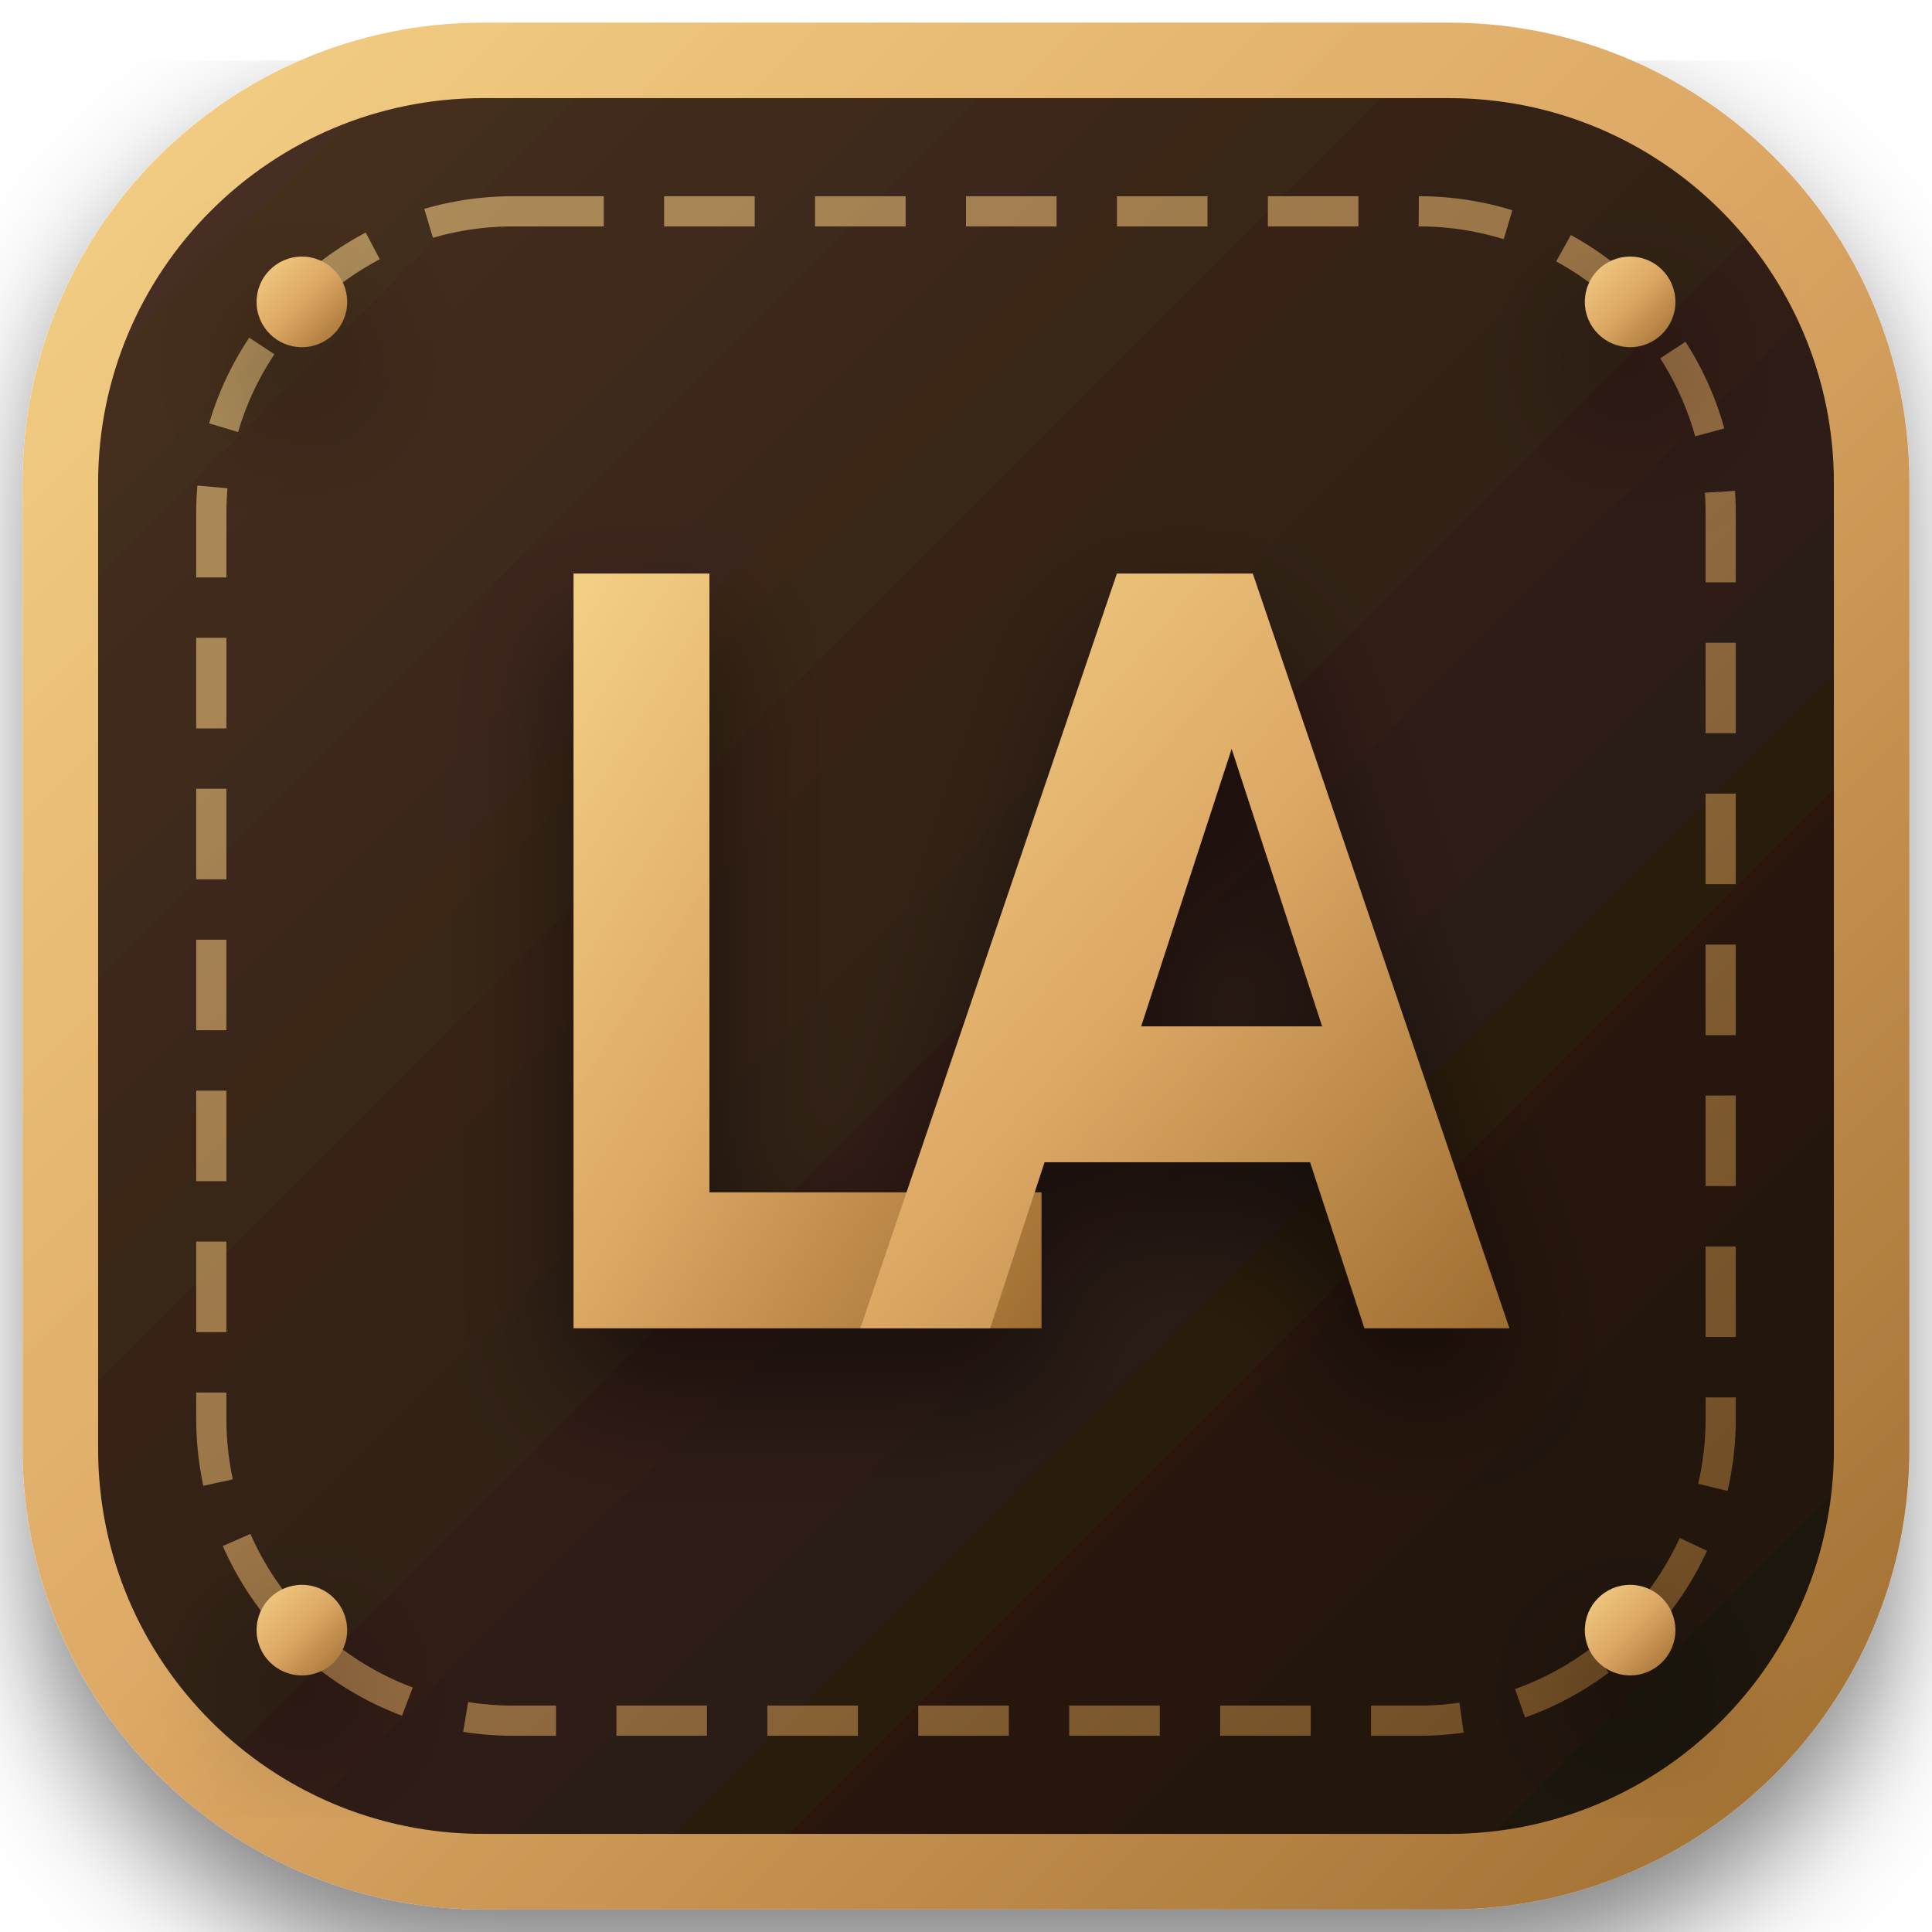
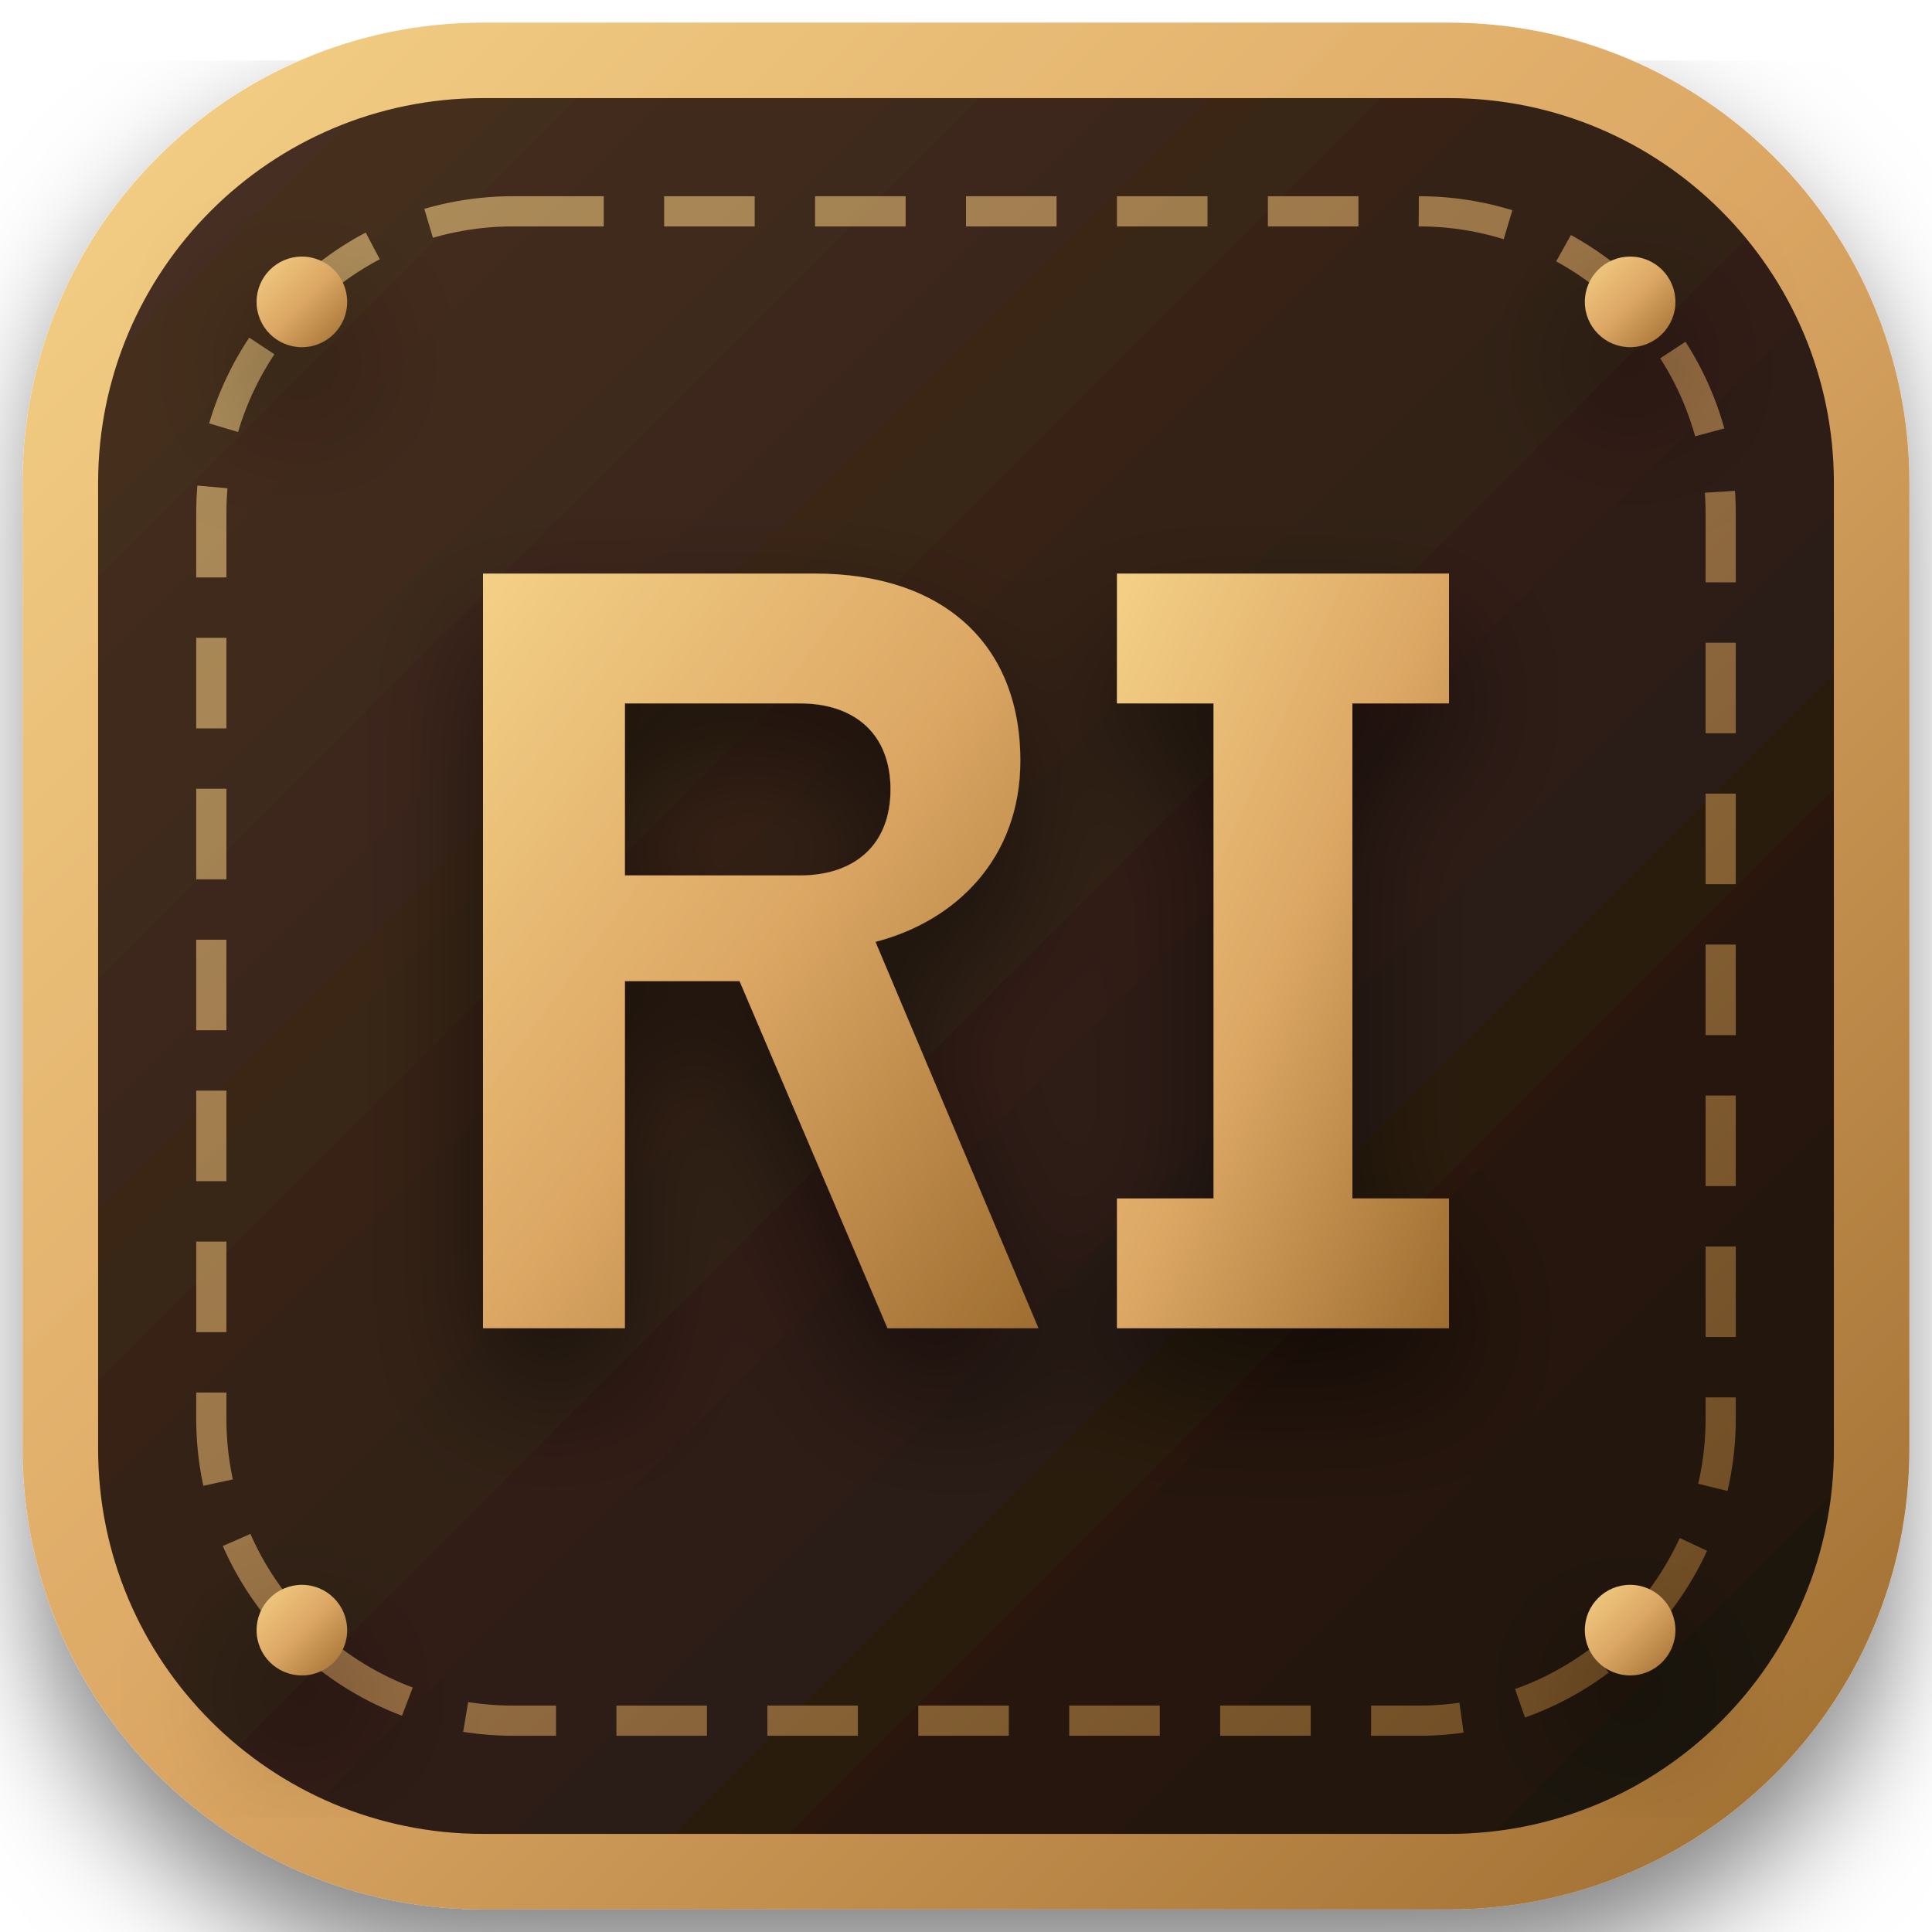
<svg xmlns="http://www.w3.org/2000/svg" viewBox="0 0 64 64" width="64" height="64">
  <defs>
    <linearGradient id="woodGradient" x1="0%" y1="0%" x2="100%" y2="100%">
      <stop offset="0%" stop-color="#4A3222" />
      <stop offset="50%" stop-color="#322015" />
      <stop offset="100%" stop-color="#1A0F0A" />
    </linearGradient>
    <linearGradient id="brassGradient" x1="0%" y1="0%" x2="100%" y2="100%">
      <stop offset="0%" stop-color="#F4D086" />
      <stop offset="50%" stop-color="#DCA764" />
      <stop offset="100%" stop-color="#9E6D30" />
    </linearGradient>
    <filter id="shadow" x="-10%" y="-10%" width="120%" height="120%">
      <feDropShadow dx="0" dy="2" stdDeviation="2" flood-color="#000000" flood-opacity="0.5" />
    </filter>
  </defs>
  <rect x="2" y="2" width="60" height="60" rx="14" fill="url(#woodGradient)" stroke="url(#brassGradient)" stroke-width="2.5" filter="url(#shadow)" />
  <rect x="7" y="7" width="50" height="50" rx="10" fill="none" stroke="url(#brassGradient)" stroke-width="1" stroke-dasharray="3,2" stroke-opacity="0.6" />
  <g fill="url(#brassGradient)" filter="url(#shadow)">
-     <path d="M19 19 h 4.5 v 20.5 h 11 v 4.5 H 19 Z" />
-     <path d="M37 19 h 4.5 l 8.5 25 h -4.8 l -1.8 -5.5 h -8.8 l -1.8 5.5 H 28.5 Z m 3.8 5.8 l -3 9.2 h 6 Z" />
+     <path d="M16 19 h 11 c 4.2 0 6.8 2.3 6.8 6.2 c 0 3.2 -2.1 5.3 -4.8 6 l 5.4 12.8 h -5 l -4.9 -11.5 h -3.8 v 11.5 H 16 Z M 20.7 23.3 v 5.7 h 5.8 c 1.8 0 3 -1 3 -2.85 c 0 -1.85 -1.2 -2.85 -3 -2.85 Z" />
+     <path d="M37 19 h 11 v 4.3 h -3.2 v 16.4 h 3.2 v 4.3 H 37 v -4.3 h 3.2 V 23.3 H 37 Z" />
    <circle cx="10" cy="10" r="1.5" fill="url(#brassGradient)" />
    <circle cx="54" cy="10" r="1.5" fill="url(#brassGradient)" />
    <circle cx="10" cy="54" r="1.5" fill="url(#brassGradient)" />
    <circle cx="54" cy="54" r="1.5" fill="url(#brassGradient)" />
  </g>
</svg>
